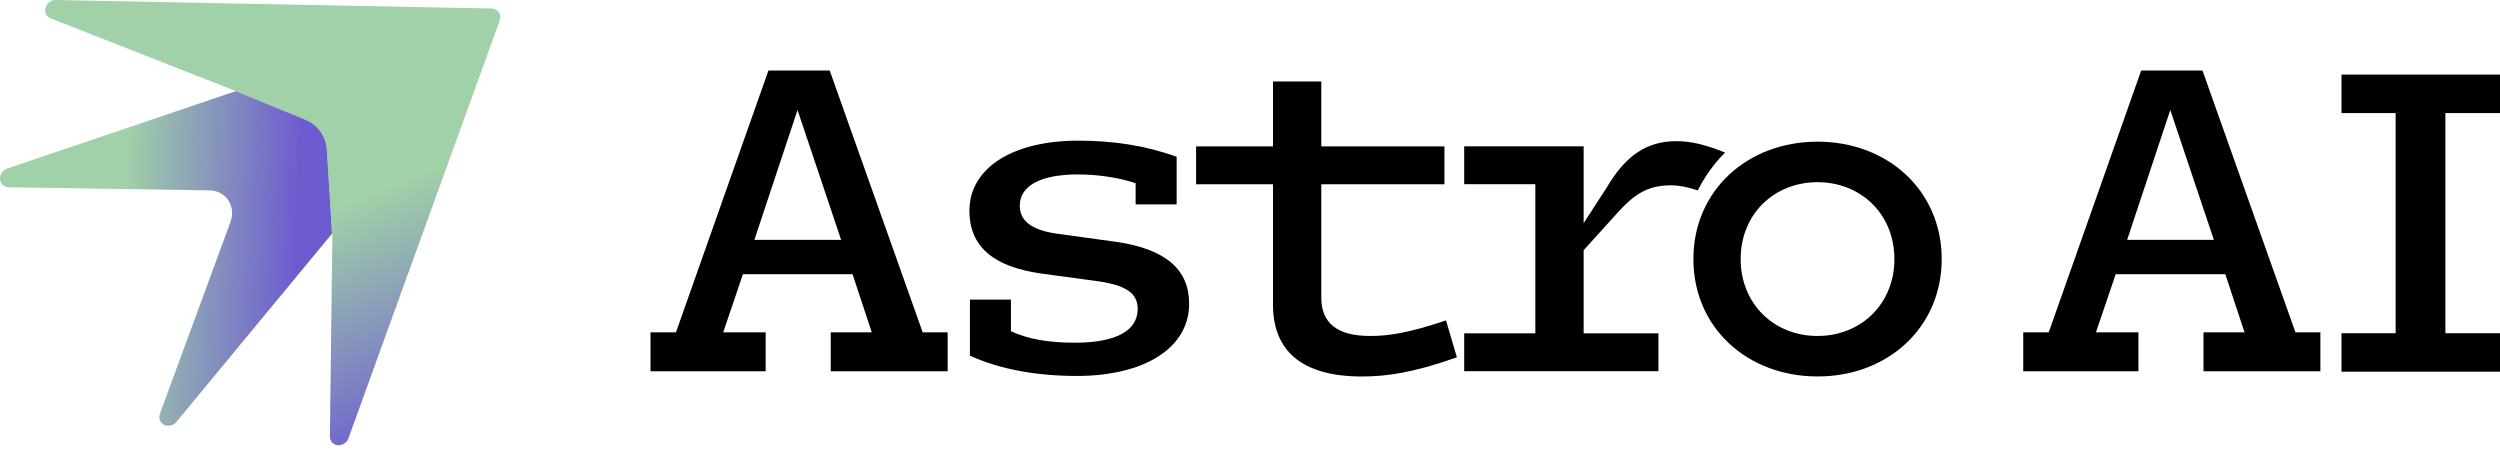
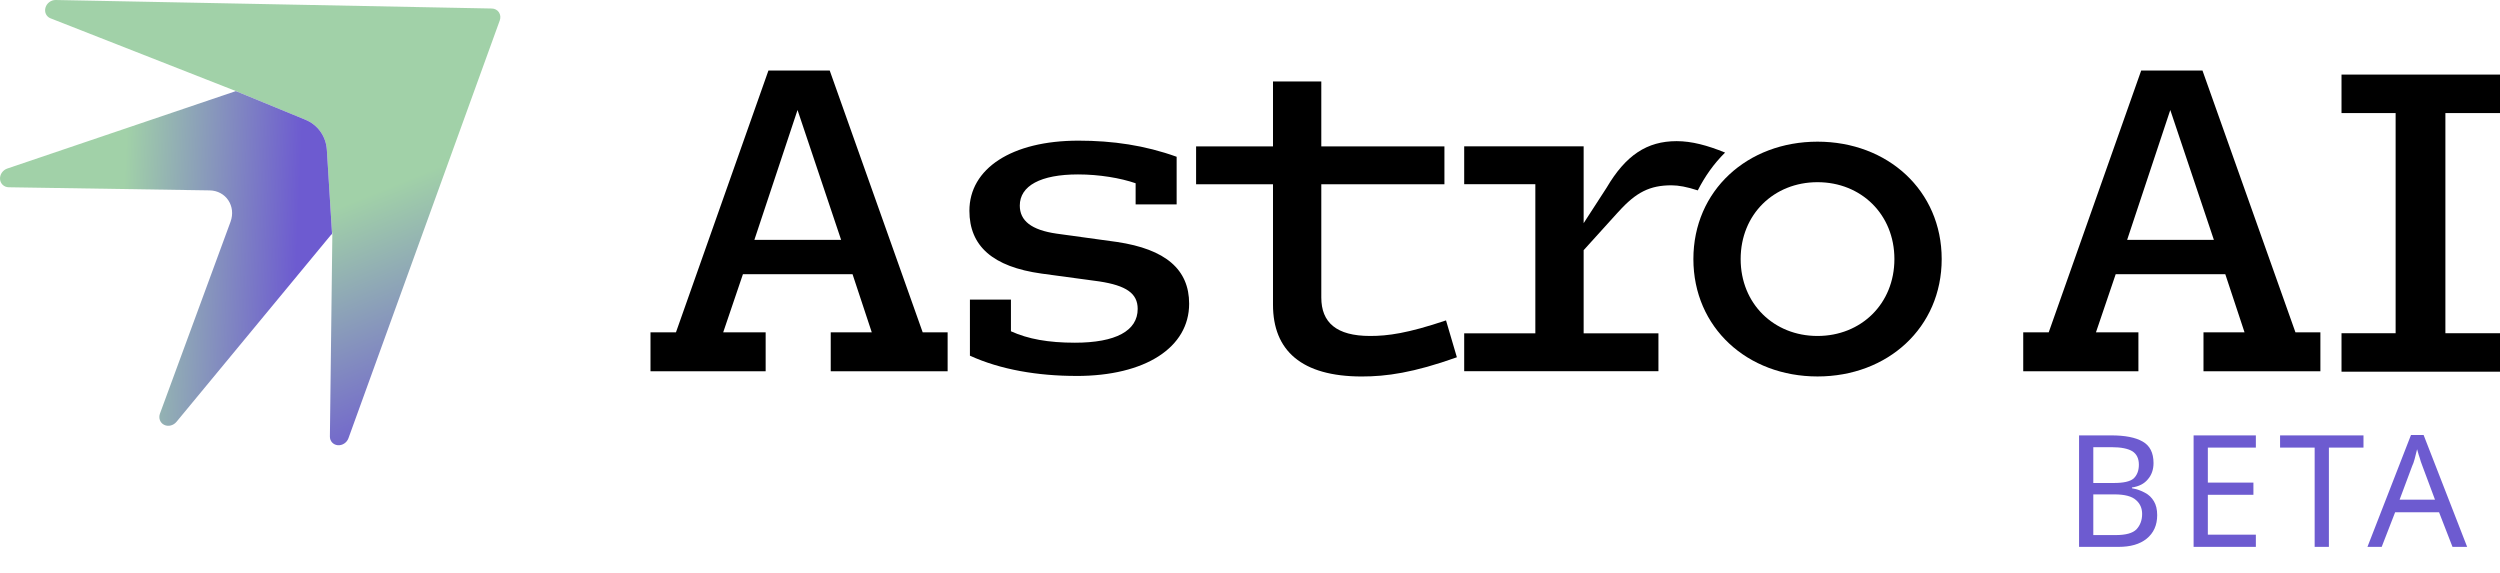
- <svg xmlns="http://www.w3.org/2000/svg" width="96" height="18" viewBox="0 0 96 18" fill="none">
+ <svg xmlns="http://www.w3.org/2000/svg" width="96" height="22" viewBox="0 0 96 22" fill="none">
  <path d="M25.957 12.761L29.508 2.708H31.861L35.431 12.761H36.389V14.257H31.9V12.761H33.476L32.737 10.528H28.529L27.771 12.761H29.401V14.257H24.979V12.761H25.956H25.957ZM32.299 9.211L30.625 4.224L28.968 9.211H32.3H32.299Z" fill="black" />
  <path d="M41.335 14.436C39.859 14.436 38.422 14.197 37.245 13.658V11.504H38.82V12.721C39.479 13.02 40.257 13.16 41.274 13.16C42.849 13.16 43.687 12.701 43.687 11.863C43.687 11.265 43.248 10.965 42.211 10.806L39.997 10.506C38.123 10.247 37.225 9.449 37.225 8.093C37.225 6.478 38.84 5.401 41.413 5.401C42.729 5.401 43.966 5.581 45.183 6.02V7.85H43.608V7.037C43.03 6.837 42.212 6.698 41.395 6.698C39.958 6.698 39.16 7.136 39.16 7.894C39.16 8.473 39.599 8.832 40.576 8.972L42.891 9.291C44.764 9.57 45.663 10.348 45.663 11.664C45.663 13.339 43.987 14.437 41.335 14.437V14.436Z" fill="black" />
  <path d="M52.614 12.901C53.291 12.901 54.05 12.801 55.527 12.303L55.944 13.719C54.27 14.317 53.231 14.457 52.294 14.457C49.98 14.457 48.883 13.46 48.883 11.704V7.077H45.93V5.621H48.883V3.127H50.738V5.621H55.466V7.077H50.738V11.425C50.738 12.382 51.316 12.901 52.613 12.901H52.614Z" fill="black" />
  <path d="M65.026 9.948C65.026 7.315 67.1 5.44 69.793 5.44C72.486 5.44 74.561 7.315 74.561 9.948C74.561 12.582 72.486 14.456 69.793 14.456C67.1 14.456 65.026 12.582 65.026 9.948ZM72.745 9.948C72.745 8.233 71.469 6.996 69.792 6.996C68.115 6.996 66.841 8.233 66.841 9.948C66.841 11.664 68.117 12.901 69.792 12.901C71.467 12.901 72.745 11.664 72.745 9.948Z" fill="black" />
  <path d="M62.149 8.133C62.828 7.375 63.365 7.116 64.184 7.116C64.462 7.116 64.777 7.176 65.195 7.311C65.469 6.771 65.816 6.28 66.243 5.859C65.568 5.583 64.961 5.42 64.383 5.42C63.246 5.42 62.428 5.958 61.69 7.214L60.812 8.57V5.619H56.225V7.074H58.957V12.799H56.225V14.255H63.684V12.799H60.812V9.607L62.148 8.131L62.149 8.133Z" fill="black" />
  <path d="M91.992 12.796V4.342H89.914V2.864H96.001V4.342H93.903V12.796H96.001V14.273H89.914V12.796H91.992Z" fill="black" />
  <path d="M78.671 12.761L82.222 2.708H84.575L88.145 12.761H89.103V14.257H84.614V12.761H86.19L85.451 10.528H81.243L80.485 12.761H82.115V14.257H77.692V12.761H78.67H78.671ZM85.013 9.211L83.339 4.224L81.682 9.211H85.014H85.013Z" fill="black" />
  <path d="M1.746 0.294C1.795 0.121 1.961 -0.003 2.138 6.94822e-05L18.885 0.327C18.998 0.329 19.098 0.382 19.158 0.472C19.218 0.562 19.23 0.677 19.191 0.785L13.38 16.829C13.318 17 13.144 17.113 12.968 17.096C12.792 17.079 12.665 16.938 12.668 16.761L12.763 8.925L12.749 8.941L12.551 5.757C12.519 5.235 12.206 4.795 11.73 4.599L9.162 3.542L9.167 3.54L1.939 0.703C1.778 0.64 1.697 0.467 1.746 0.294Z" fill="url(#paint0_linear_702_15021)" />
  <path d="M0.001 6.88C-0.012 6.703 0.106 6.53 0.282 6.471L9.057 3.498L11.73 4.599C12.206 4.795 12.518 5.235 12.551 5.756L12.752 8.998L12.741 9.019L12.741 8.982L6.776 16.199C6.656 16.343 6.457 16.392 6.301 16.313C6.146 16.235 6.079 16.053 6.143 15.881L8.852 8.517C9.072 7.917 8.676 7.321 8.049 7.311L0.336 7.191C0.156 7.188 0.015 7.057 0.001 6.88Z" fill="url(#paint1_linear_702_15021)" />
  <defs>
    <linearGradient id="paint0_linear_702_15021" x1="11.874" y1="18.805" x2="8.254" y2="9.896" gradientUnits="userSpaceOnUse">
      <stop stop-color="#6D5BD0" />
      <stop offset="1" stop-color="#A1D1A8" />
    </linearGradient>
    <linearGradient id="paint1_linear_702_15021" x1="11.412" y1="9.445" x2="4.678" y2="9.15" gradientUnits="userSpaceOnUse">
      <stop stop-color="#6D5BD0" />
      <stop offset="1" stop-color="#A1D1A8" />
    </linearGradient>
  </defs>
+   <text x="87" y="21" text-anchor="middle" font-family="sans-serif" font-size="6" letter-spacing="0.5" fill="#6D5BD0">BETA</text>
</svg>
